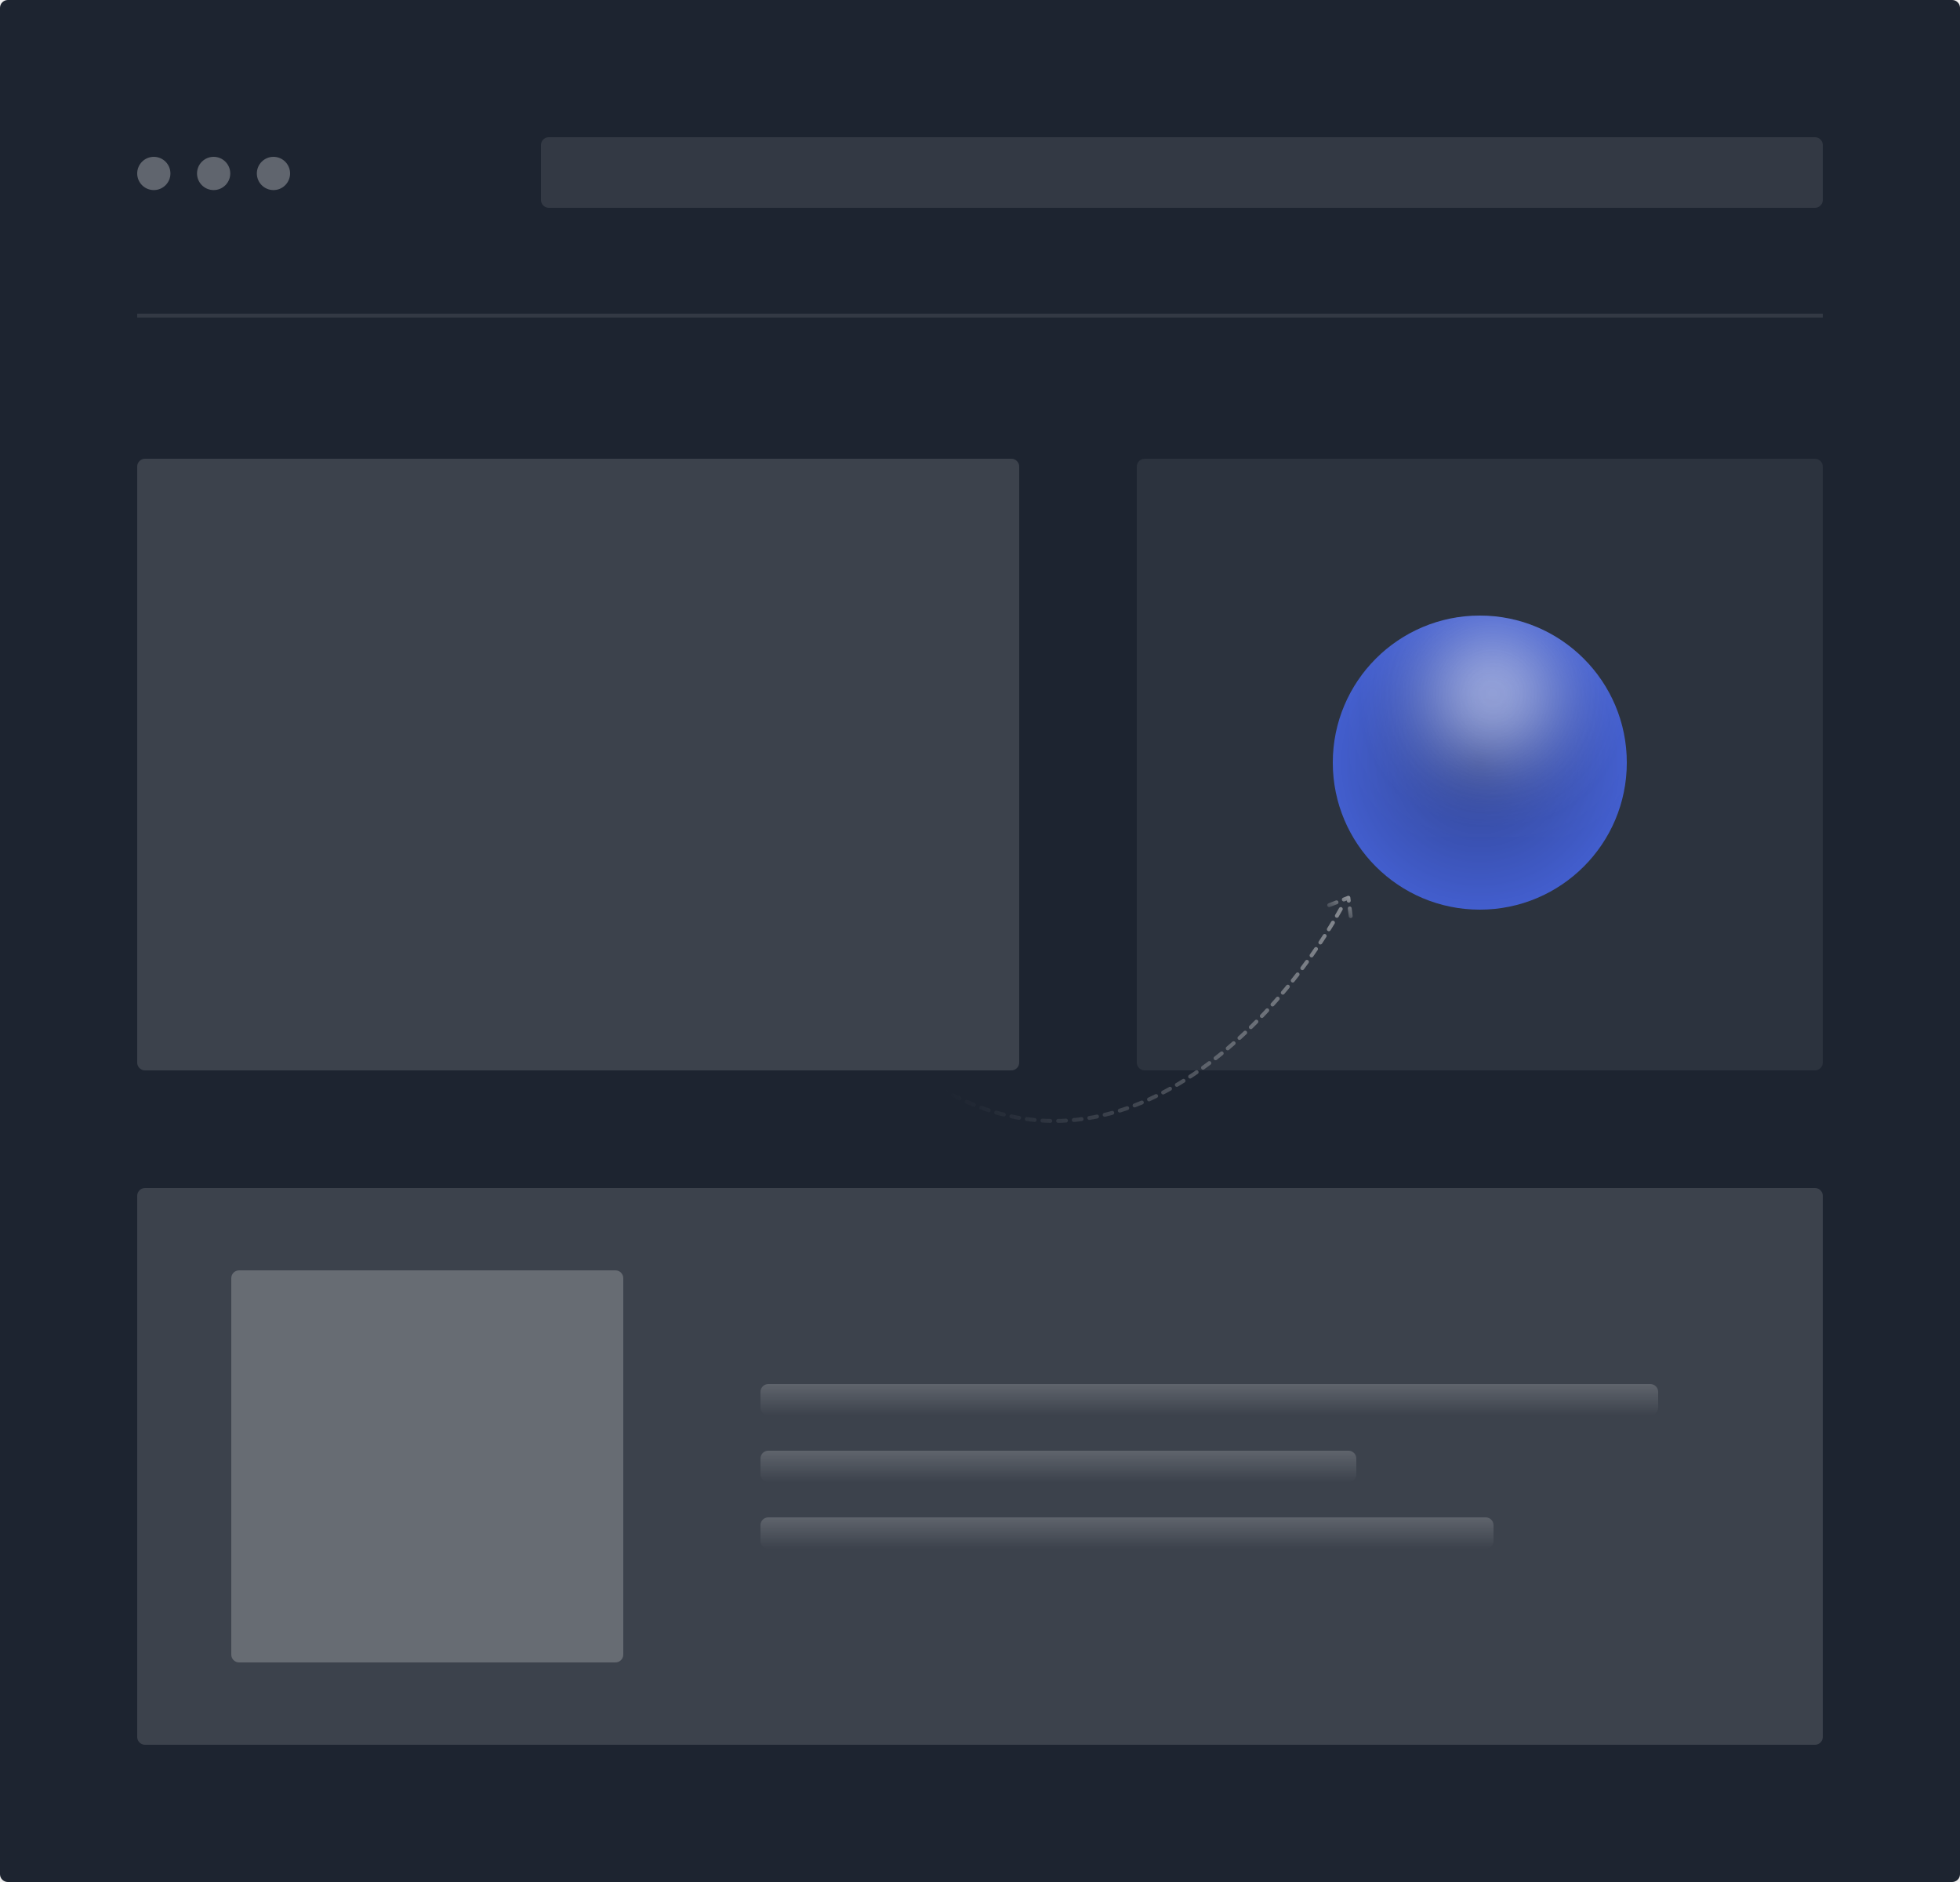
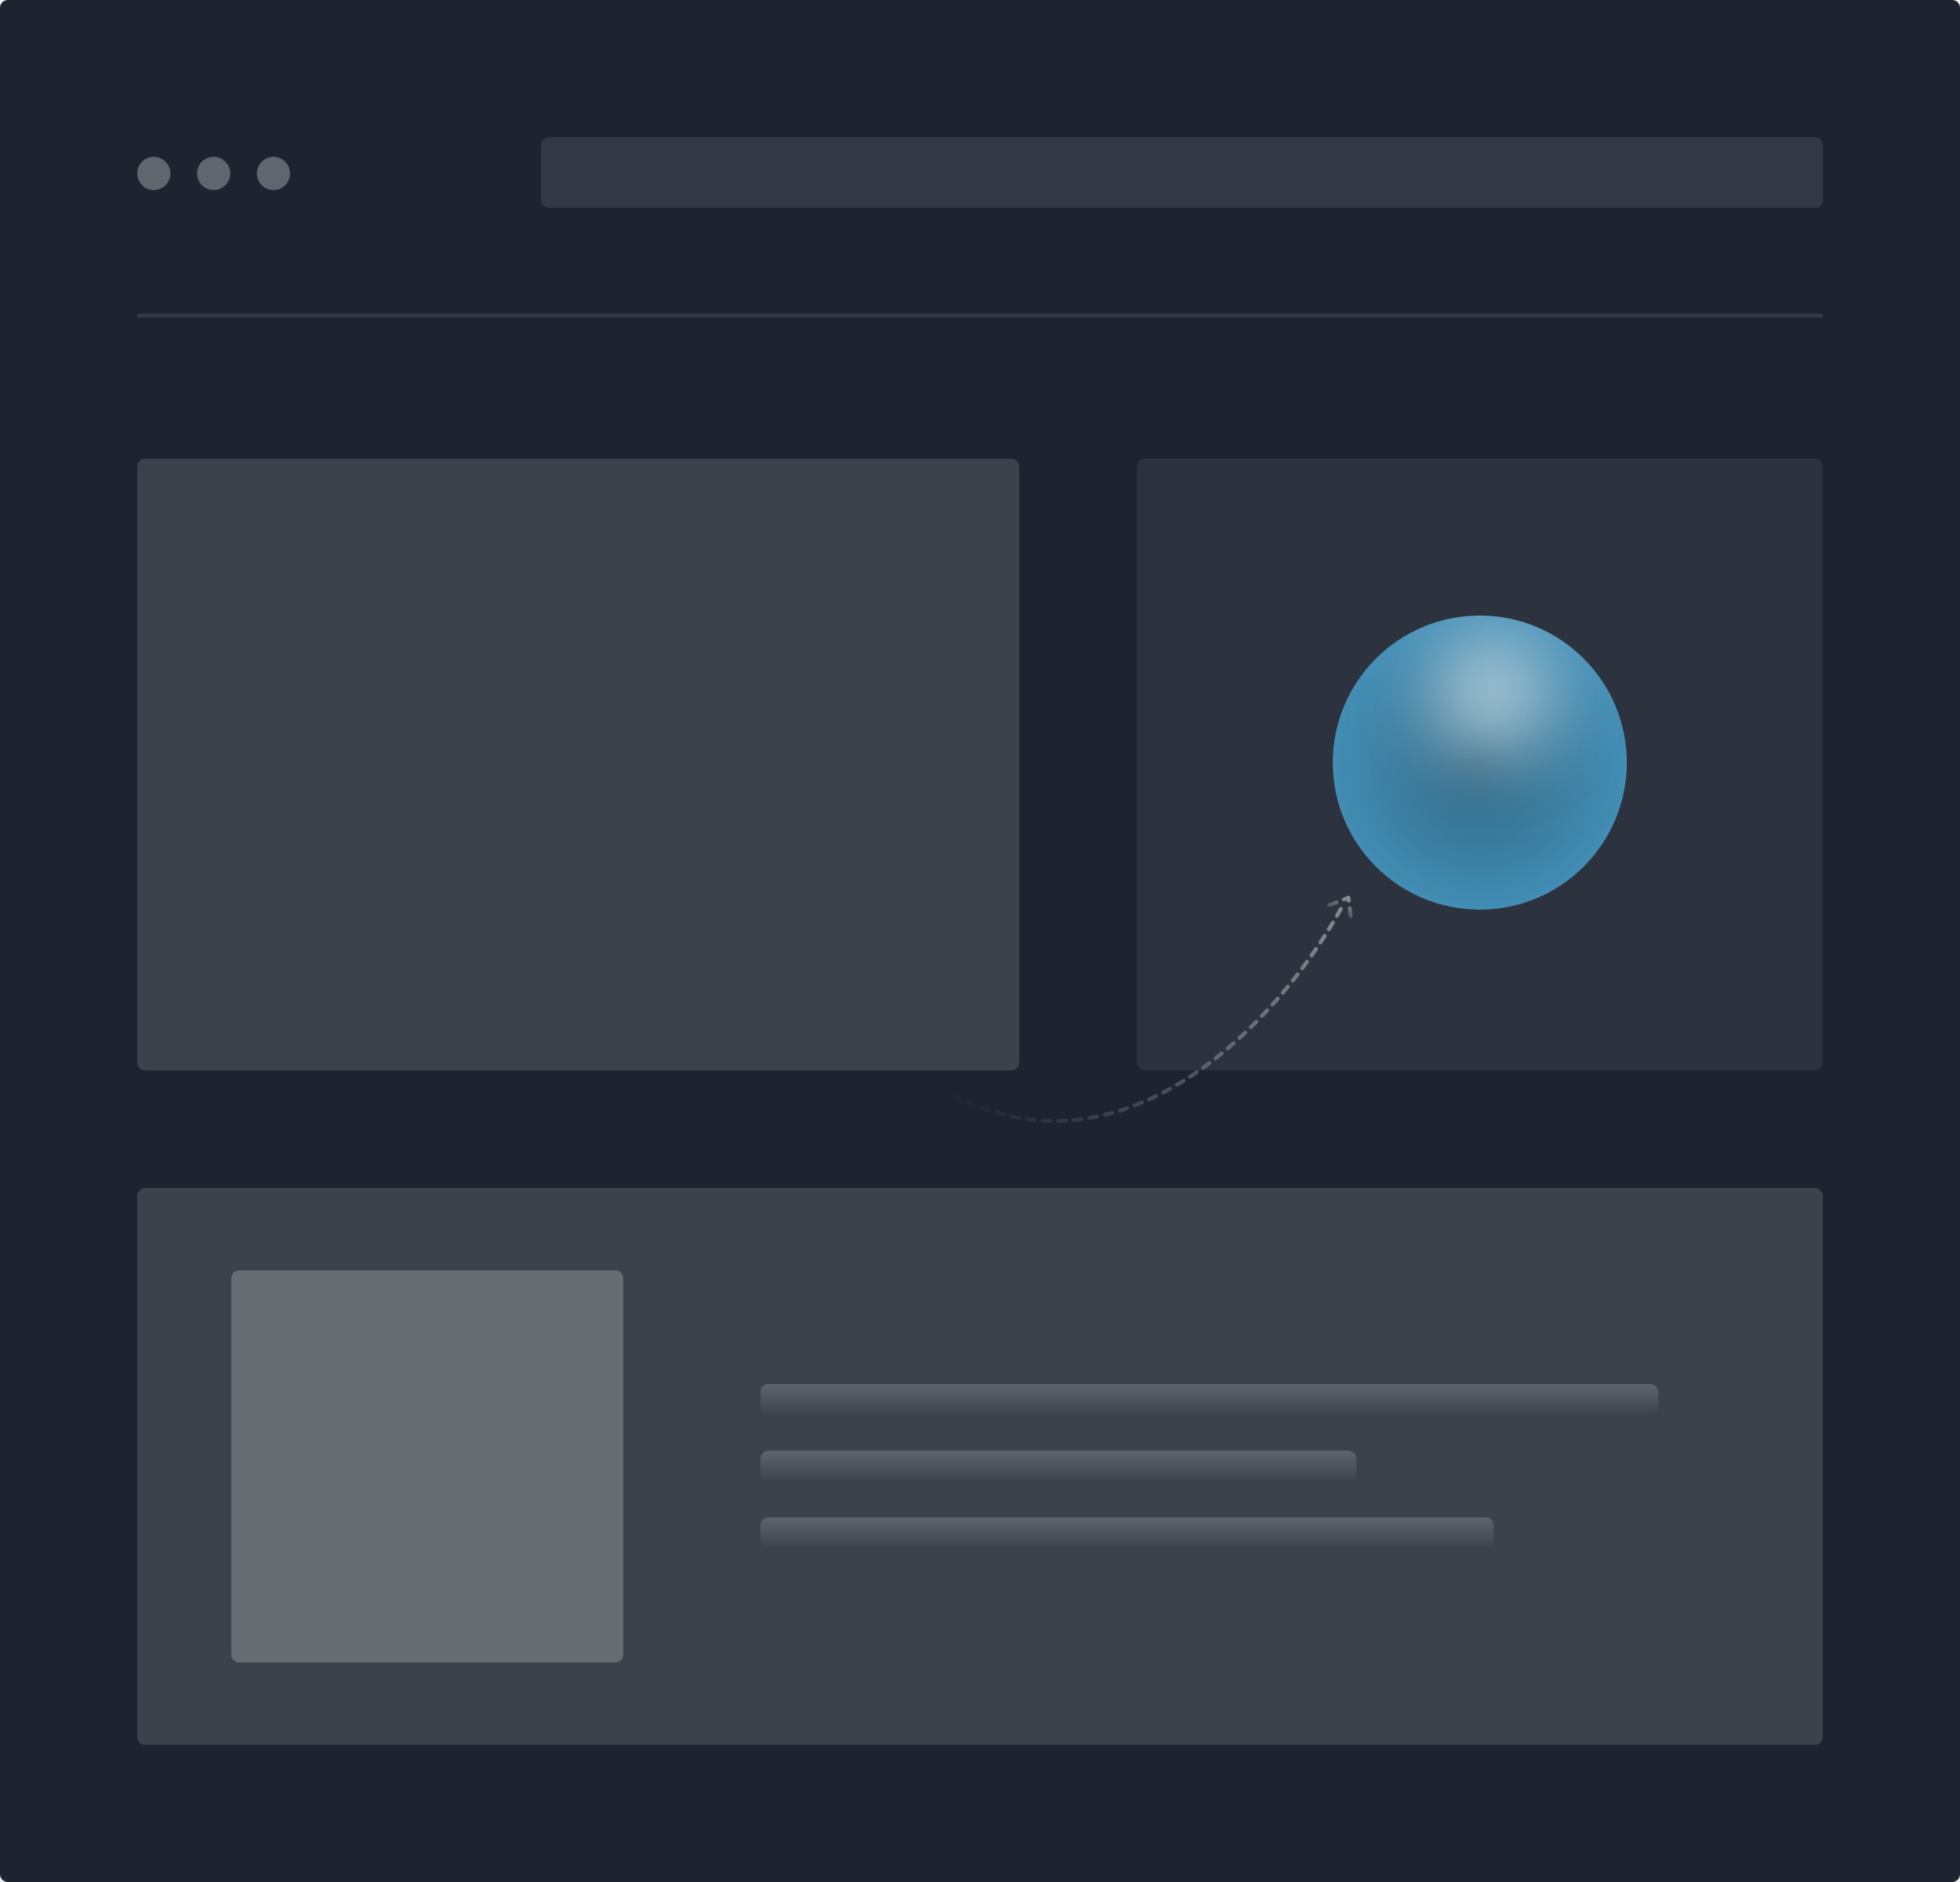
<svg xmlns="http://www.w3.org/2000/svg" width="500" height="480" viewBox="0 0 500 480" fill="none">
  <rect width="500" height="480" rx="2" fill="#1D2430" />
  <rect x="35" y="117" width="225" height="156" rx="2" fill="white" fill-opacity="0.14" />
  <line opacity="0.1" x1="35" y1="80.5" x2="465" y2="80.5" stroke="white" />
  <rect x="290" y="117" width="175" height="156" rx="2" fill="white" fill-opacity="0.07" />
  <rect x="35" y="303" width="430" height="142" rx="2" fill="white" fill-opacity="0.14" />
  <rect x="194" y="353" width="229" height="8" rx="2" fill="url(#paint0_linear_62_128)" fill-opacity="0.18" />
  <rect x="194" y="370" width="152" height="8" rx="2" fill="url(#paint1_linear_62_128)" fill-opacity="0.18" />
  <rect x="194" y="387" width="187" height="8" rx="2" fill="url(#paint2_linear_62_128)" fill-opacity="0.18" />
  <rect x="59" y="324" width="100" height="100" rx="2" fill="white" fill-opacity="0.22" />
  <rect opacity="0.1" x="138" y="35" width="327" height="18" rx="2" fill="white" />
  <circle opacity="0.3" cx="39.239" cy="44.239" r="4.239" fill="white" />
  <circle opacity="0.3" cx="54.5" cy="44.239" r="4.239" fill="white" />
  <circle opacity="0.3" cx="69.761" cy="44.239" r="4.239" fill="white" />
-   <circle opacity="0.8" cx="377.5" cy="194.5" r="37.5" fill="#4A6CF7" />
+   <circle opacity="0.8" cx="377.5" cy="194.5" r="37.5" fill="#49A7D7" />
  <mask id="mask0_62_128" style="mask-type:alpha" maskUnits="userSpaceOnUse" x="340" y="157" width="75" height="75">
-     <circle opacity="0.8" cx="377.5" cy="194.5" r="37.5" fill="#4A6CF7" />
+     <circle opacity="0.8" cx="377.5" cy="194.5" r="37.5" fill="#49A7D7" />
  </mask>
  <g mask="url(#mask0_62_128)">
    <circle opacity="0.8" cx="377.5" cy="194.5" r="37.5" fill="url(#paint3_radial_62_128)" />
    <g opacity="0.8" filter="url(#filter0_f_62_128)">
      <circle cx="380.809" cy="176.853" r="15.441" fill="white" />
    </g>
  </g>
  <path d="M342.034 231.847C324.964 262.749 277.939 313.186 226.394 267.718" stroke="url(#paint4_linear_62_128)" stroke-linecap="round" stroke-linejoin="round" stroke-dasharray="2 2" />
  <path d="M339.077 230.867L343.973 228.971L344.562 233.656" stroke="url(#paint5_linear_62_128)" stroke-linecap="round" stroke-linejoin="round" stroke-dasharray="2 2" />
  <defs>
    <filter id="filter0_f_62_128" x="344.368" y="140.412" width="72.882" height="72.882" filterUnits="userSpaceOnUse" color-interpolation-filters="sRGB">
      <feFlood flood-opacity="0" result="BackgroundImageFix" />
      <feBlend mode="normal" in="SourceGraphic" in2="BackgroundImageFix" result="shape" />
      <feGaussianBlur stdDeviation="10.5" result="effect1_foregroundBlur_62_128" />
    </filter>
    <linearGradient id="paint0_linear_62_128" x1="308.5" y1="353" x2="308.5" y2="361" gradientUnits="userSpaceOnUse">
      <stop stop-color="white" />
      <stop offset="1" stop-color="white" stop-opacity="0" />
    </linearGradient>
    <linearGradient id="paint1_linear_62_128" x1="270" y1="370" x2="270" y2="378" gradientUnits="userSpaceOnUse">
      <stop stop-color="white" />
      <stop offset="1" stop-color="white" stop-opacity="0" />
    </linearGradient>
    <linearGradient id="paint2_linear_62_128" x1="287.5" y1="387" x2="287.5" y2="395" gradientUnits="userSpaceOnUse">
      <stop stop-color="white" />
      <stop offset="1" stop-color="white" stop-opacity="0" />
    </linearGradient>
    <radialGradient id="paint3_radial_62_128" cx="0" cy="0" r="1" gradientUnits="userSpaceOnUse" gradientTransform="translate(377.5 194.5) rotate(90) scale(40.2574)">
      <stop stop-opacity="0.47" />
      <stop offset="1" stop-opacity="0" />
    </radialGradient>
    <linearGradient id="paint4_linear_62_128" x1="358.554" y1="226.723" x2="242.956" y2="282.349" gradientUnits="userSpaceOnUse">
      <stop stop-color="white" stop-opacity="0.48" />
      <stop offset="1" stop-color="white" stop-opacity="0" />
    </linearGradient>
    <linearGradient id="paint5_linear_62_128" x1="343.992" y1="228.548" x2="340.23" y2="234.571" gradientUnits="userSpaceOnUse">
      <stop stop-color="white" stop-opacity="0.48" />
      <stop offset="1" stop-color="white" stop-opacity="0" />
    </linearGradient>
  </defs>
</svg>
